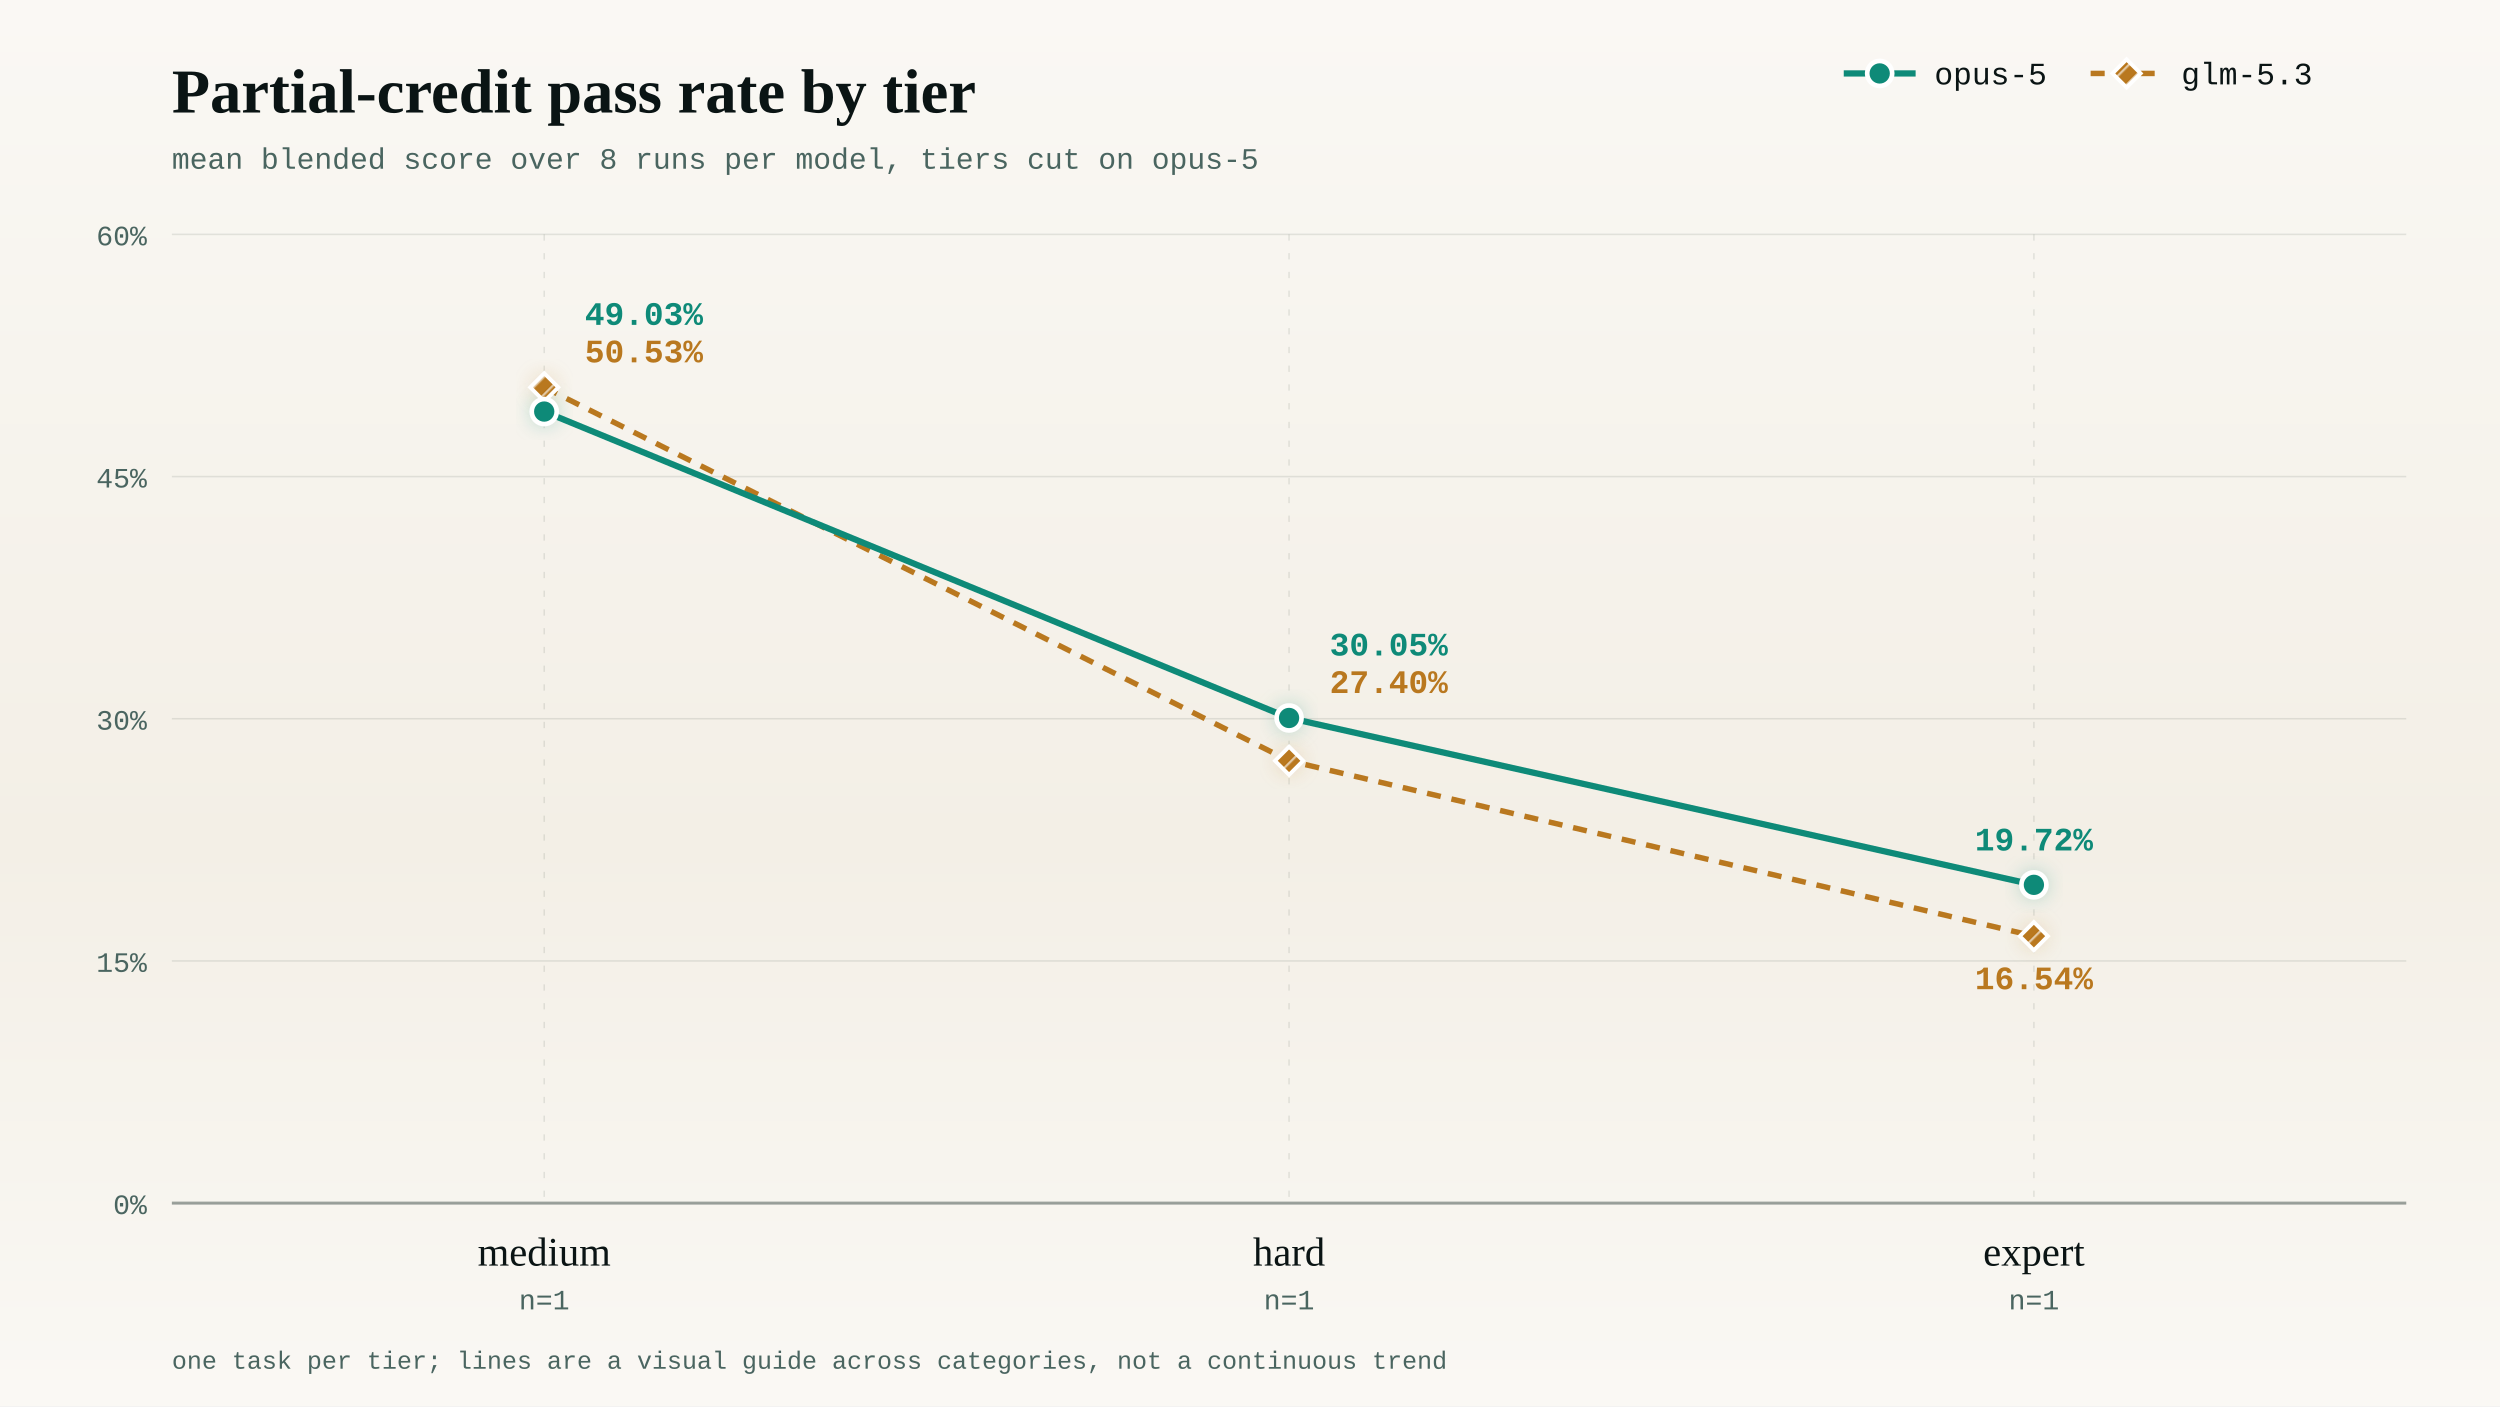
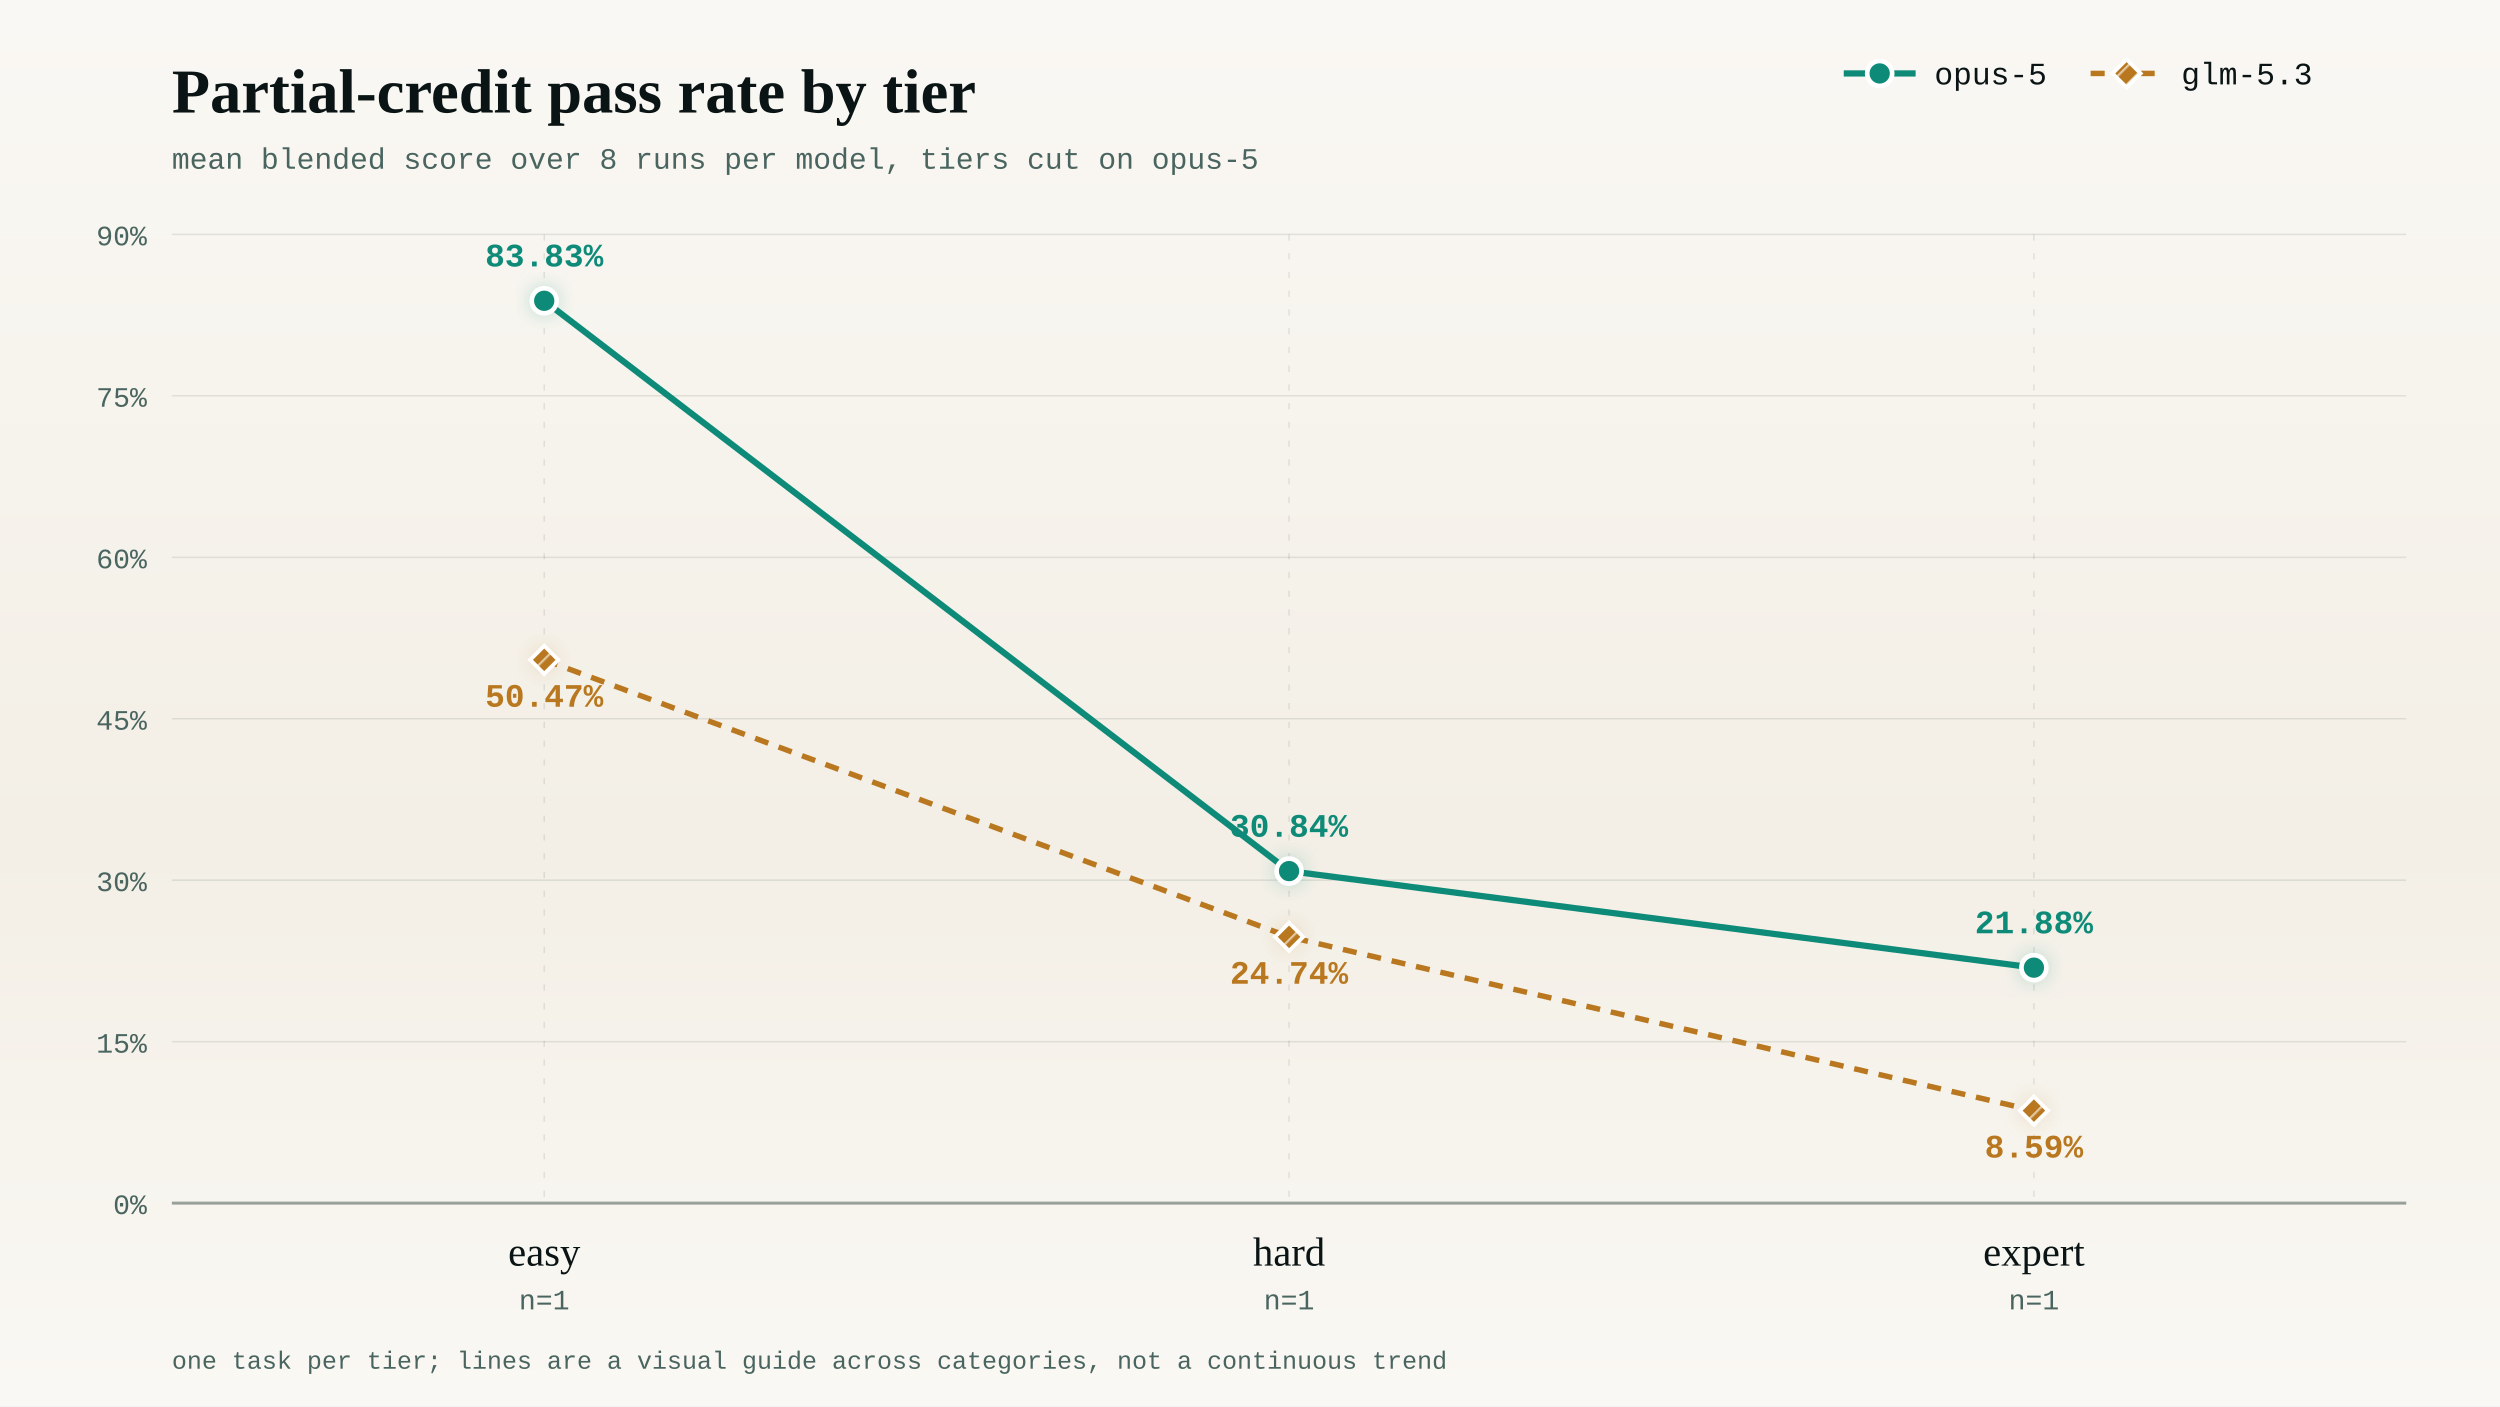
<svg xmlns="http://www.w3.org/2000/svg" viewBox="0 0 1600 900" width="1600" height="900" role="img" aria-label="Partial-credit pass rate by tier. mean blended score over 8 runs per model, tiers cut on opus-5">
  <defs>
    <linearGradient id="bg" x1="0" y1="0" x2="0" y2="1">
      <stop offset="0%" stop-color="#faf8f4" />
      <stop offset="60%" stop-color="#f3efe6" />
      <stop offset="100%" stop-color="#faf8f4" />
    </linearGradient>
    <pattern id="hatch" width="8" height="8" patternUnits="userSpaceOnUse" patternTransform="rotate(45)">
      <rect width="8" height="8" fill="#b9781f" />
      <line x1="0" y1="0" x2="0" y2="8" stroke="rgba(255,255,255,0.55)" stroke-width="3" />
    </pattern>
    <filter id="glow" x="-50%" y="-50%" width="200%" height="200%">
      <feGaussianBlur stdDeviation="6" />
    </filter>
  </defs>
  <rect width="1600" height="900" fill="url(#bg)" />
  <text x="110" y="72" font-family="Georgia, 'Iowan Old Style', 'Times New Roman', ui-serif, serif" font-size="40" font-weight="bold" fill="#0a1414">Partial-credit pass rate by tier</text>
  <text x="110" y="108" font-family="'JetBrains Mono','SF Mono','Berkeley Mono',ui-monospace,'Courier New',monospace" font-size="19" fill="#4a6560">mean blended score over 8 runs per model, tiers cut on opus-5</text>
  <line x1="1180" y1="47" x2="1226" y2="47" stroke="#0e8a78" stroke-width="4" />
  <circle cx="1203" cy="47" r="8" fill="#0e8a78" stroke="#ffffff" stroke-width="3" />
  <text x="1238" y="54" font-family="'JetBrains Mono','SF Mono','Berkeley Mono',ui-monospace,'Courier New',monospace" font-size="20" fill="#0a1414">opus-5</text>
  <line x1="1338" y1="47" x2="1384" y2="47" stroke="#b9781f" stroke-width="3.5" stroke-dasharray="9 7" />
  <polygon points="1361,38 1370,47 1361,56 1352,47" fill="url(#hatch)" stroke="#ffffff" stroke-width="2.5" />
  <text x="1396" y="54" font-family="'JetBrains Mono','SF Mono','Berkeley Mono',ui-monospace,'Courier New',monospace" font-size="20" fill="#0a1414">glm-5.3</text>
  <line x1="110" y1="770.0" x2="1540" y2="770.0" stroke="rgba(10,30,28,0.10)" stroke-width="1" />
  <text x="94" y="777.0" text-anchor="end" font-family="'JetBrains Mono','SF Mono','Berkeley Mono',ui-monospace,'Courier New',monospace" font-size="18" fill="#4a6560">0%</text>
-   <line x1="110" y1="615.0" x2="1540" y2="615.0" stroke="rgba(10,30,28,0.10)" stroke-width="1" />
-   <text x="94" y="622.0" text-anchor="end" font-family="'JetBrains Mono','SF Mono','Berkeley Mono',ui-monospace,'Courier New',monospace" font-size="18" fill="#4a6560">15%</text>
+   <line x1="110" y1="666.7" x2="1540" y2="666.7" stroke="rgba(10,30,28,0.10)" stroke-width="1" />
+   <text x="94" y="673.7" text-anchor="end" font-family="'JetBrains Mono','SF Mono','Berkeley Mono',ui-monospace,'Courier New',monospace" font-size="18" fill="#4a6560">15%</text>
+   <line x1="110" y1="563.3" x2="1540" y2="563.3" stroke="rgba(10,30,28,0.10)" stroke-width="1" />
+   <text x="94" y="570.3" text-anchor="end" font-family="'JetBrains Mono','SF Mono','Berkeley Mono',ui-monospace,'Courier New',monospace" font-size="18" fill="#4a6560">30%</text>
  <line x1="110" y1="460.0" x2="1540" y2="460.0" stroke="rgba(10,30,28,0.10)" stroke-width="1" />
-   <text x="94" y="467.0" text-anchor="end" font-family="'JetBrains Mono','SF Mono','Berkeley Mono',ui-monospace,'Courier New',monospace" font-size="18" fill="#4a6560">30%</text>
-   <line x1="110" y1="305.0" x2="1540" y2="305.0" stroke="rgba(10,30,28,0.10)" stroke-width="1" />
-   <text x="94" y="312.0" text-anchor="end" font-family="'JetBrains Mono','SF Mono','Berkeley Mono',ui-monospace,'Courier New',monospace" font-size="18" fill="#4a6560">45%</text>
+   <text x="94" y="467.0" text-anchor="end" font-family="'JetBrains Mono','SF Mono','Berkeley Mono',ui-monospace,'Courier New',monospace" font-size="18" fill="#4a6560">45%</text>
+   <line x1="110" y1="356.7" x2="1540" y2="356.7" stroke="rgba(10,30,28,0.10)" stroke-width="1" />
+   <text x="94" y="363.7" text-anchor="end" font-family="'JetBrains Mono','SF Mono','Berkeley Mono',ui-monospace,'Courier New',monospace" font-size="18" fill="#4a6560">60%</text>
+   <line x1="110" y1="253.3" x2="1540" y2="253.3" stroke="rgba(10,30,28,0.10)" stroke-width="1" />
+   <text x="94" y="260.3" text-anchor="end" font-family="'JetBrains Mono','SF Mono','Berkeley Mono',ui-monospace,'Courier New',monospace" font-size="18" fill="#4a6560">75%</text>
  <line x1="110" y1="150.0" x2="1540" y2="150.0" stroke="rgba(10,30,28,0.10)" stroke-width="1" />
-   <text x="94" y="157.0" text-anchor="end" font-family="'JetBrains Mono','SF Mono','Berkeley Mono',ui-monospace,'Courier New',monospace" font-size="18" fill="#4a6560">60%</text>
+   <text x="94" y="157.0" text-anchor="end" font-family="'JetBrains Mono','SF Mono','Berkeley Mono',ui-monospace,'Courier New',monospace" font-size="18" fill="#4a6560">90%</text>
  <line x1="110" y1="770.0" x2="1540" y2="770.0" stroke="rgba(10,30,28,0.35)" stroke-width="2" />
  <line x1="348.3" y1="150" x2="348.3" y2="770" stroke="rgba(10,30,28,0.10)" stroke-width="1" stroke-dasharray="4 8" />
  <line x1="825.0" y1="150" x2="825.0" y2="770" stroke="rgba(10,30,28,0.10)" stroke-width="1" stroke-dasharray="4 8" />
  <line x1="1301.7" y1="150" x2="1301.7" y2="770" stroke="rgba(10,30,28,0.10)" stroke-width="1" stroke-dasharray="4 8" />
-   <polyline points="348.3,247.9 825.0,486.9 1301.7,599.1" fill="none" stroke="#b9781f" stroke-width="3.5" stroke-dasharray="9 7" />
-   <polyline points="348.3,263.4 825.0,459.5 1301.7,566.3" fill="none" stroke="#0e8a78" stroke-width="4" />
-   <circle cx="348.3" cy="263.4" r="9" fill="#0e8a78" opacity="0.28" filter="url(#glow)" />
-   <polygon points="348.333,238.882 357.333,247.882 348.333,256.882 339.333,247.882" fill="#b9781f" opacity="0.28" filter="url(#glow)" />
-   <polygon points="348.333,238.882 357.333,247.882 348.333,256.882 339.333,247.882" fill="url(#hatch)" stroke="#ffffff" stroke-width="2.5" />
-   <circle cx="348.3" cy="263.4" r="8" fill="#0e8a78" stroke="#ffffff" stroke-width="3" />
-   <text x="374.3" y="207.9" text-anchor="start" font-family="'JetBrains Mono','SF Mono','Berkeley Mono',ui-monospace,'Courier New',monospace" font-size="21" font-weight="bold" fill="#0e8a78">49.03%</text>
-   <text x="374.3" y="231.9" text-anchor="start" font-family="'JetBrains Mono','SF Mono','Berkeley Mono',ui-monospace,'Courier New',monospace" font-size="21" font-weight="bold" fill="#b9781f">50.53%</text>
-   <text x="348.3" y="810" text-anchor="middle" font-family="Georgia, 'Iowan Old Style', 'Times New Roman', ui-serif, serif" font-size="26" fill="#0a1414">medium</text>
+   <polyline points="348.3,422.3 825.0,599.6 1301.7,710.8" fill="none" stroke="#b9781f" stroke-width="3.5" stroke-dasharray="9 7" />
+   <polyline points="348.3,192.5 825.0,557.5 1301.7,619.3" fill="none" stroke="#0e8a78" stroke-width="4" />
+   <circle cx="348.3" cy="192.5" r="9" fill="#0e8a78" opacity="0.28" filter="url(#glow)" />
+   <polygon points="348.3,413.3 357.3,422.3 348.3,431.3 339.3,422.3" fill="#b9781f" opacity="0.28" filter="url(#glow)" />
+   <polygon points="348.3,413.3 357.3,422.3 348.3,431.3 339.3,422.3" fill="url(#hatch)" stroke="#ffffff" stroke-width="2.5" />
+   <circle cx="348.3" cy="192.5" r="8" fill="#0e8a78" stroke="#ffffff" stroke-width="3" />
+   <text x="348.3" y="170.5" text-anchor="middle" font-family="'JetBrains Mono','SF Mono','Berkeley Mono',ui-monospace,'Courier New',monospace" font-size="21" font-weight="bold" fill="#0e8a78">83.83%</text>
+   <text x="348.3" y="452.3" text-anchor="middle" font-family="'JetBrains Mono','SF Mono','Berkeley Mono',ui-monospace,'Courier New',monospace" font-size="21" font-weight="bold" fill="#b9781f">50.47%</text>
+   <text x="348.3" y="810" text-anchor="middle" font-family="Georgia, 'Iowan Old Style', 'Times New Roman', ui-serif, serif" font-size="26" fill="#0a1414">easy</text>
  <text x="348.3" y="838" text-anchor="middle" font-family="'JetBrains Mono','SF Mono','Berkeley Mono',ui-monospace,'Courier New',monospace" font-size="18" fill="#4a6560">n=1</text>
-   <circle cx="825.0" cy="459.5" r="9" fill="#0e8a78" opacity="0.28" filter="url(#glow)" />
-   <polygon points="825.0,477.905 834.0,486.905 825.0,495.905 816.0,486.905" fill="#b9781f" opacity="0.28" filter="url(#glow)" />
-   <polygon points="825.0,477.905 834.0,486.905 825.0,495.905 816.0,486.905" fill="url(#hatch)" stroke="#ffffff" stroke-width="2.5" />
-   <circle cx="825.0" cy="459.5" r="8" fill="#0e8a78" stroke="#ffffff" stroke-width="3" />
-   <text x="851.0" y="419.5" text-anchor="start" font-family="'JetBrains Mono','SF Mono','Berkeley Mono',ui-monospace,'Courier New',monospace" font-size="21" font-weight="bold" fill="#0e8a78">30.05%</text>
-   <text x="851.0" y="443.5" text-anchor="start" font-family="'JetBrains Mono','SF Mono','Berkeley Mono',ui-monospace,'Courier New',monospace" font-size="21" font-weight="bold" fill="#b9781f">27.40%</text>
+   <circle cx="825.0" cy="557.5" r="9" fill="#0e8a78" opacity="0.28" filter="url(#glow)" />
+   <polygon points="825.0,590.6 834.0,599.6 825.0,608.6 816.0,599.6" fill="#b9781f" opacity="0.28" filter="url(#glow)" />
+   <polygon points="825.0,590.6 834.0,599.6 825.0,608.6 816.0,599.6" fill="url(#hatch)" stroke="#ffffff" stroke-width="2.5" />
+   <circle cx="825.0" cy="557.5" r="8" fill="#0e8a78" stroke="#ffffff" stroke-width="3" />
+   <text x="825.0" y="535.5" text-anchor="middle" font-family="'JetBrains Mono','SF Mono','Berkeley Mono',ui-monospace,'Courier New',monospace" font-size="21" font-weight="bold" fill="#0e8a78">30.84%</text>
+   <text x="825.0" y="629.6" text-anchor="middle" font-family="'JetBrains Mono','SF Mono','Berkeley Mono',ui-monospace,'Courier New',monospace" font-size="21" font-weight="bold" fill="#b9781f">24.74%</text>
  <text x="825.0" y="810" text-anchor="middle" font-family="Georgia, 'Iowan Old Style', 'Times New Roman', ui-serif, serif" font-size="26" fill="#0a1414">hard</text>
  <text x="825.0" y="838" text-anchor="middle" font-family="'JetBrains Mono','SF Mono','Berkeley Mono',ui-monospace,'Courier New',monospace" font-size="18" fill="#4a6560">n=1</text>
-   <circle cx="1301.7" cy="566.3" r="9" fill="#0e8a78" opacity="0.28" filter="url(#glow)" />
-   <polygon points="1301.667,590.138 1310.667,599.138 1301.667,608.138 1292.667,599.138" fill="#b9781f" opacity="0.28" filter="url(#glow)" />
-   <polygon points="1301.667,590.138 1310.667,599.138 1301.667,608.138 1292.667,599.138" fill="url(#hatch)" stroke="#ffffff" stroke-width="2.5" />
-   <circle cx="1301.7" cy="566.3" r="8" fill="#0e8a78" stroke="#ffffff" stroke-width="3" />
-   <text x="1301.7" y="544.3" text-anchor="middle" font-family="'JetBrains Mono','SF Mono','Berkeley Mono',ui-monospace,'Courier New',monospace" font-size="21" font-weight="bold" fill="#0e8a78">19.72%</text>
-   <text x="1301.7" y="633.1" text-anchor="middle" font-family="'JetBrains Mono','SF Mono','Berkeley Mono',ui-monospace,'Courier New',monospace" font-size="21" font-weight="bold" fill="#b9781f">16.54%</text>
+   <circle cx="1301.7" cy="619.3" r="9" fill="#0e8a78" opacity="0.28" filter="url(#glow)" />
+   <polygon points="1301.7,701.8 1310.7,710.8 1301.7,719.8 1292.7,710.8" fill="#b9781f" opacity="0.28" filter="url(#glow)" />
+   <polygon points="1301.7,701.8 1310.7,710.8 1301.7,719.8 1292.7,710.8" fill="url(#hatch)" stroke="#ffffff" stroke-width="2.5" />
+   <circle cx="1301.7" cy="619.3" r="8" fill="#0e8a78" stroke="#ffffff" stroke-width="3" />
+   <text x="1301.7" y="597.3" text-anchor="middle" font-family="'JetBrains Mono','SF Mono','Berkeley Mono',ui-monospace,'Courier New',monospace" font-size="21" font-weight="bold" fill="#0e8a78">21.88%</text>
+   <text x="1301.7" y="740.8" text-anchor="middle" font-family="'JetBrains Mono','SF Mono','Berkeley Mono',ui-monospace,'Courier New',monospace" font-size="21" font-weight="bold" fill="#b9781f">8.59%</text>
  <text x="1301.7" y="810" text-anchor="middle" font-family="Georgia, 'Iowan Old Style', 'Times New Roman', ui-serif, serif" font-size="26" fill="#0a1414">expert</text>
  <text x="1301.7" y="838" text-anchor="middle" font-family="'JetBrains Mono','SF Mono','Berkeley Mono',ui-monospace,'Courier New',monospace" font-size="18" fill="#4a6560">n=1</text>
  <text x="110" y="876" font-family="'JetBrains Mono','SF Mono','Berkeley Mono',ui-monospace,'Courier New',monospace" font-size="16" fill="#4a6560">one task per tier; lines are a visual guide across categories, not a continuous trend</text>
</svg>
